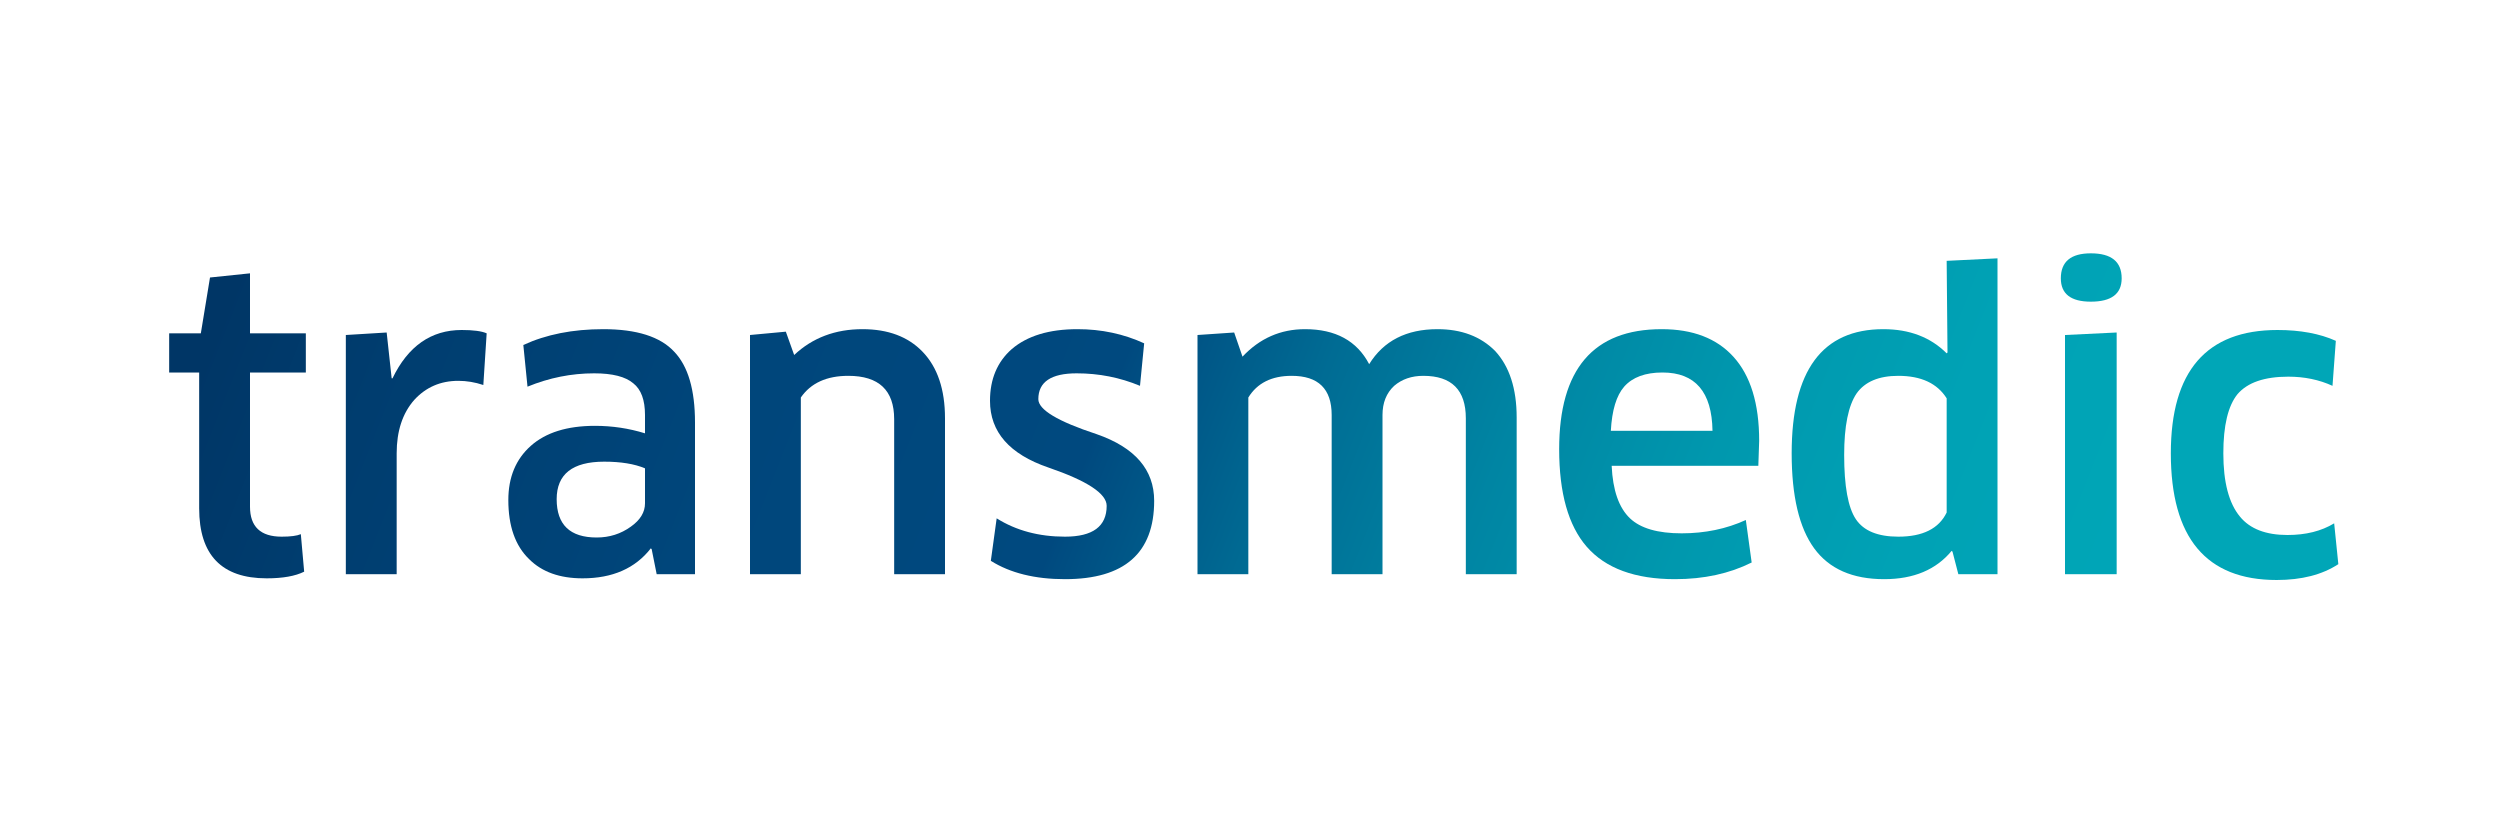
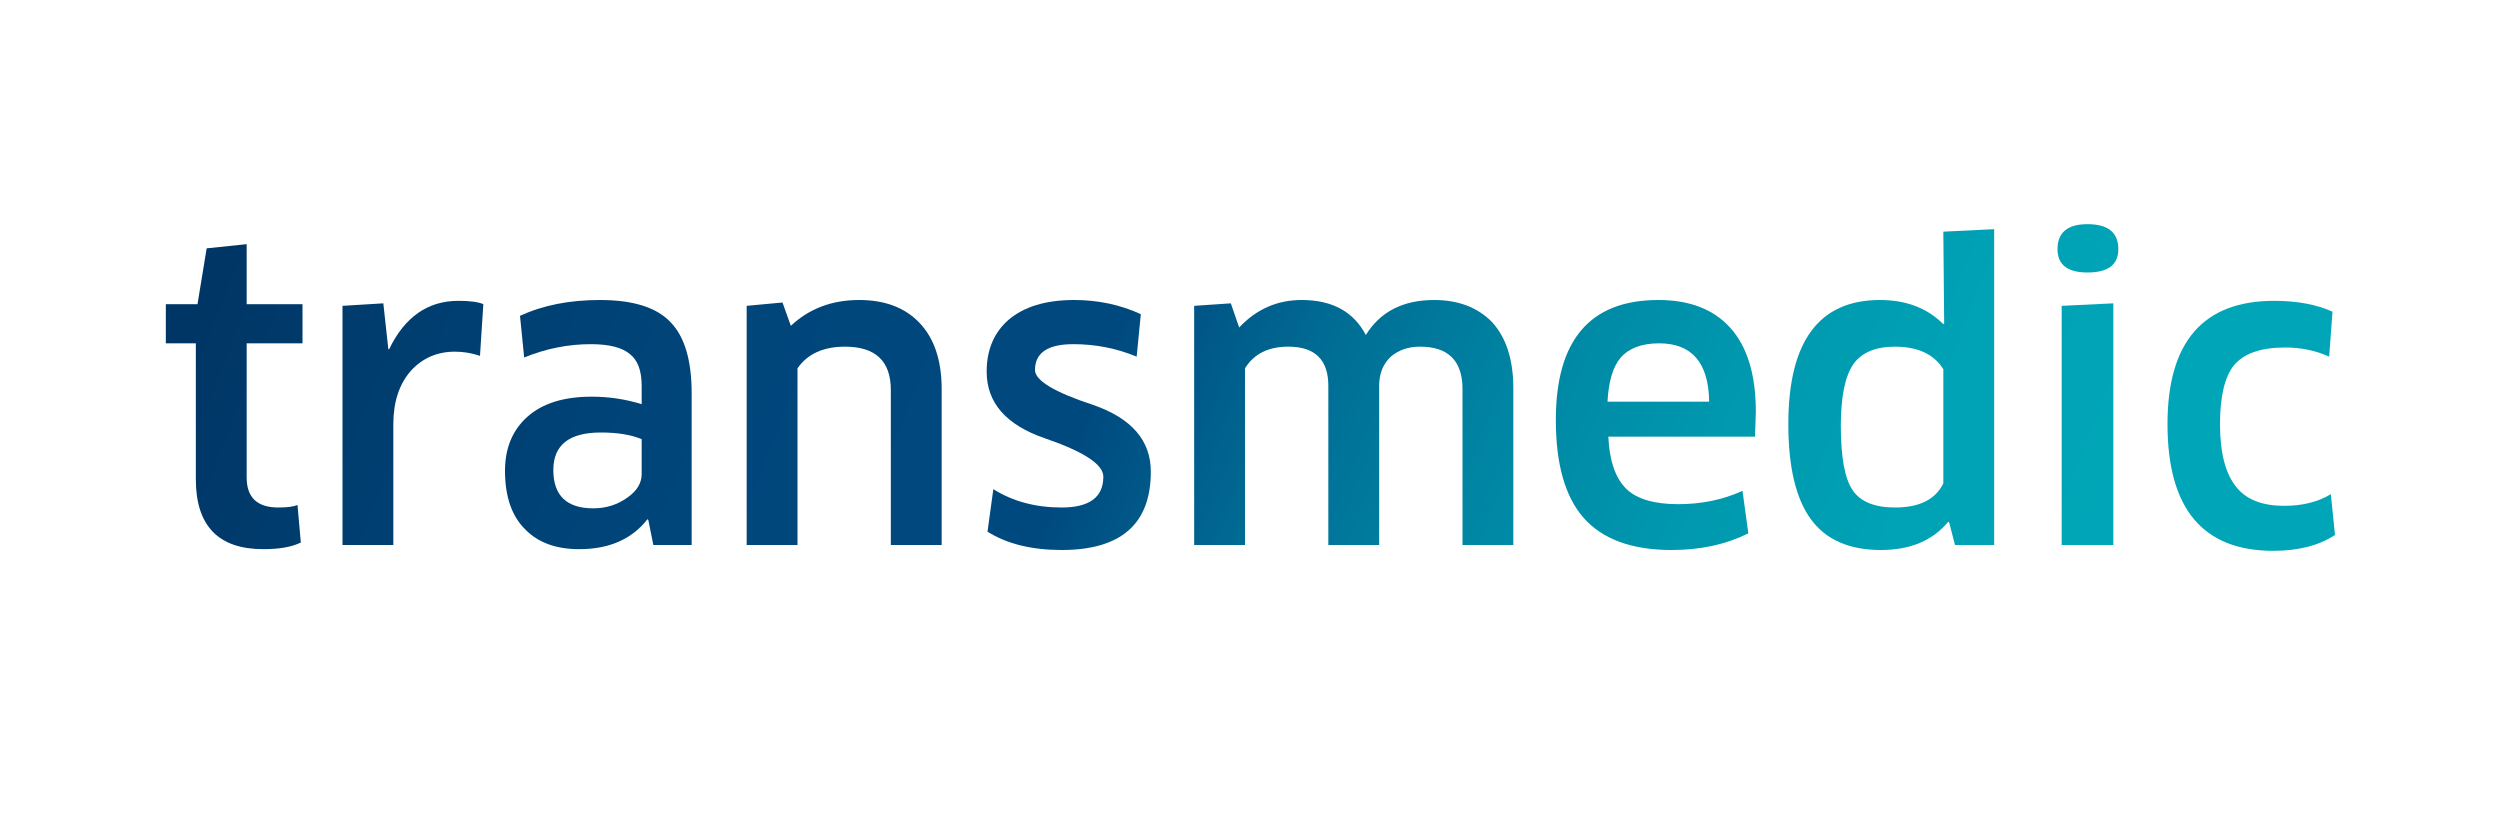
<svg xmlns="http://www.w3.org/2000/svg" id="Scene_1" image-rendering="auto" baseProfile="basic" version="1.1" x="0px" y="0px" width="150" height="50" viewBox="0 0 150 50">
  <g id="Scene 1_0.0">
-     <path fill="url(#linearGradient)" d="M127,19.95L123.9,20.1 123.9,34.45 127,34.45 127,19.95" />
-     <path fill="url(#linearGradient)" d="M123.65,16.7Q123.65,18.1 125.45,18.1 127.3,18.1 127.3,16.7 127.3,15.2 125.45,15.2 123.65,15.2 123.65,16.7" />
-     <path fill="url(#linearGradient)" d="M139.95,23.15L140.15,20.45Q138.7,19.8 136.65,19.8 130.25,19.8 130.25,27.2 130.25,34.8 136.6,34.8 138.85,34.8 140.3,33.85L140.05,31.4Q138.9,32.1 137.25,32.1 135.3,32.1 134.4,31 133.4,29.8 133.4,27.2 133.4,24.7 134.25,23.65 135.15,22.6 137.3,22.6 138.75,22.6 139.95,23.15" />
-     <path fill="url(#linearGradient)" d="M116.8,21.2Q115.35,19.75 113,19.75 107.5,19.75 107.5,27.2 107.5,31.05 108.85,32.9 110.2,34.75 113.05,34.75 115.7,34.75 117.1,33.05L117.15,33.1 117.5,34.45 119.85,34.45 119.85,15.5 116.8,15.65 116.85,21.15 116.8,21.2 M113.9,22.55Q115.95,22.55 116.8,23.9L116.8,30.75Q116.1,32.2 113.9,32.2 112.05,32.2 111.35,31.15 110.65,30.1 110.65,27.3 110.65,24.7 111.4,23.6 112.15,22.55 113.9,22.55" />
-     <path fill="url(#linearGradient)" d="M89.7,21.05Q88.4,19.75 86.25,19.75 83.45,19.75 82.15,21.85 81.05,19.75 78.3,19.75 76.1,19.75 74.55,21.4L74.05,19.95 71.85,20.1 71.85,34.45 74.9,34.45 74.9,23.85Q75.7,22.55 77.5,22.55 79.9,22.55 79.9,24.9L79.9,34.45 82.95,34.45 82.95,24.9Q82.95,23.8 83.65,23.15 84.35,22.55 85.4,22.55 87.95,22.55 87.95,25.1L87.95,34.45 91,34.45 91,25.05Q91,22.45 89.7,21.05" />
-     <path fill="url(#linearGradient)" d="M95.2,32.8Q96.9,34.75 100.5,34.75 103.1,34.75 105.1,33.75L104.75,31.2Q103,32 100.9,32 98.75,32 97.8,31.1 96.8,30.15 96.7,27.95L105.5,27.95 105.55,26.45Q105.55,23.1 104,21.4 102.5,19.75 99.7,19.75 93.55,19.75 93.55,26.95 93.55,30.9 95.2,32.8 M99.75,22.35Q102.7,22.35 102.75,25.85L96.65,25.85Q96.75,24 97.45,23.2 98.2,22.35 99.75,22.35" />
-     <path fill="url(#linearGradient)" d="M68.4,23.15L68.65,20.6Q66.8,19.75 64.65,19.75 62.1,19.75 60.7,20.95 59.4,22.1 59.4,24.05 59.4,26.85 62.9,28.05 66.4,29.25 66.4,30.35 66.4,32.2 63.9,32.2 61.55,32.2 59.8,31.1L59.45,33.65Q61.2,34.75 63.9,34.75 69.25,34.75 69.25,30.05 69.25,27.25 65.8,26.05 62.3,24.9 62.3,23.95 62.3,22.4 64.6,22.4 66.6,22.4 68.4,23.15" />
-     <path fill="url(#linearGradient)" d="M51.75,19.75Q49.3,19.75 47.65,21.3L47.15,19.9 45,20.1 45,34.45 48.05,34.45 48.05,23.85Q48.95,22.55 50.9,22.55 53.65,22.55 53.65,25.15L53.65,34.45 56.7,34.45 56.7,25.1Q56.7,22.5 55.35,21.1 54.05,19.75 51.75,19.75" />
-     <path fill="url(#linearGradient)" d="M41.7,34.45L41.7,25.35Q41.7,22.4 40.45,21.1 39.2,19.75 36.2,19.75 33.45,19.75 31.4,20.7L31.65,23.2Q33.6,22.4 35.65,22.4 37.3,22.4 38,23 38.7,23.55 38.7,24.9L38.7,26Q37.25,25.55 35.7,25.55 33.2,25.55 31.85,26.75 30.5,27.95 30.5,30 30.5,32.35 31.75,33.55 32.9,34.7 34.95,34.7 37.65,34.7 39.05,32.9L39.1,32.95 39.4,34.45 41.7,34.45 M38.7,28.1L38.7,30.2Q38.7,31 37.85,31.6 36.95,32.25 35.8,32.25 33.4,32.25 33.4,29.95 33.4,27.7 36.25,27.7 37.75,27.7 38.7,28.1" />
-     <path fill="url(#linearGradient)" d="M23.55,22.7L23.5,22.7 23.2,19.95 20.75,20.1 20.75,34.45 23.8,34.45 23.8,27.2Q23.8,25.2 24.85,24 25.9,22.85 27.5,22.85 28.25,22.85 29,23.1L29.2,20Q28.75,19.8 27.7,19.8 24.95,19.8 23.55,22.7" />
-     <path fill="url(#linearGradient)" d="M15,16.4L12.6,16.65 12.05,20 10.15,20 10.15,22.35 11.95,22.35 11.95,30.5Q11.95,34.7 16,34.7 17.45,34.7 18.25,34.3L18.05,32.05Q17.7,32.2 16.9,32.2 15,32.2 15,30.4L15,22.35 18.35,22.35 18.35,20 15,20 15,16.4" />
+     <path fill="url(#linearGradient)" d="M126.8,18.2L123.7,18.35 123.7,32.7 126.8,32.7 126.8,18.2" />
+     <path fill="url(#linearGradient)" d="M125.25,13.45Q123.45,13.45 123.45,14.95 123.45,16.35 125.25,16.35 127.1,16.35 127.1,14.95 127.1,13.45 125.25,13.45" />
+     <path fill="url(#linearGradient)" d="M139.75,21.4L139.95,18.7Q138.5,18.05 136.45,18.05 130.05,18.05 130.05,25.45 130.05,33.05 136.4,33.05 138.65,33.05 140.1,32.1L139.85,29.65Q138.7,30.35 137.05,30.35 135.1,30.35 134.2,29.25 133.2,28.05 133.2,25.45 133.2,22.95 134.05,21.9 134.95,20.85 137.1,20.85 138.55,20.85 139.75,21.4" />
+     <path fill="url(#linearGradient)" d="M116.6,19.45Q115.15,18 112.8,18 107.3,18 107.3,25.45 107.3,29.3 108.65,31.15 110,33 112.85,33 115.5,33 116.9,31.3L116.95,31.35 117.3,32.7 119.65,32.7 119.65,13.75 116.6,13.9 116.65,19.4 116.6,19.45 M116.6,22.15L116.6,29Q115.9,30.45 113.7,30.45 111.85,30.45 111.15,29.4 110.45,28.35 110.45,25.55 110.45,22.95 111.2,21.85 111.95,20.8 113.7,20.8 115.75,20.8 116.6,22.15" />
+     <path fill="url(#linearGradient)" d="M105.35,24.7Q105.35,21.35 103.8,19.65 102.3,18 99.5,18 93.35,18 93.35,25.2 93.35,29.15 95,31.05 96.7,33 100.3,33 102.9,33 104.9,32L104.55,29.45Q102.8,30.25 100.7,30.25 98.55,30.25 97.6,29.35 96.6,28.4 96.5,26.2L105.3,26.2 105.35,24.7 M97.25,21.45Q98,20.6 99.55,20.6 102.5,20.6 102.55,24.1L96.45,24.1Q96.55,22.25 97.25,21.45" />
+     <path fill="url(#linearGradient)" d="M90.8,23.3Q90.8,20.7 89.5,19.3 88.2,18 86.05,18 83.25,18 81.95,20.1 80.85,18 78.1,18 75.9,18 74.35,19.65L73.85,18.2 71.65,18.35 71.65,32.7 74.7,32.7 74.7,22.1Q75.5,20.8 77.3,20.8 79.7,20.8 79.7,23.15L79.7,32.7 82.75,32.7 82.75,23.15Q82.75,22.05 83.45,21.4 84.15,20.8 85.2,20.8 87.75,20.8 87.75,23.35L87.75,32.7 90.8,32.7 90.8,23.3" />
+     <path fill="url(#linearGradient)" d="M65.6,24.3Q62.1,23.15 62.1,22.2 62.1,20.65 64.4,20.65 66.4,20.65 68.2,21.4L68.45,18.85Q66.6,18 64.45,18 61.9,18 60.5,19.2 59.2,20.35 59.2,22.3 59.2,25.1 62.7,26.3 66.2,27.5 66.2,28.6 66.2,30.45 63.7,30.45 61.35,30.45 59.6,29.35L59.25,31.9Q61,33 63.7,33 69.05,33 69.05,28.3 69.05,25.5 65.6,24.3" />
+     <path fill="url(#linearGradient)" d="M56.5,23.35Q56.5,20.75 55.15,19.35 53.85,18 51.55,18 49.1,18 47.45,19.55L46.95,18.15 44.8,18.35 44.8,32.7 47.85,32.7 47.85,22.1Q48.75,20.8 50.7,20.8 53.45,20.8 53.45,23.4L53.45,32.7 56.5,32.7 56.5,23.35" />
+     <path fill="url(#linearGradient)" d="M41.5,32.7L41.5,23.6Q41.5,20.65 40.25,19.35 39,18 36,18 33.25,18 31.2,18.95L31.45,21.45Q33.4,20.65 35.45,20.65 37.1,20.65 37.8,21.25 38.5,21.8 38.5,23.15L38.5,24.25Q37.05,23.8 35.5,23.8 33,23.8 31.65,25 30.3,26.2 30.3,28.25 30.3,30.6 31.55,31.8 32.7,32.95 34.75,32.95 37.45,32.95 38.85,31.15L38.9,31.2 39.2,32.7 41.5,32.7 M37.65,29.85Q36.75,30.5 35.6,30.5 33.2,30.5 33.2,28.2 33.2,25.95 36.05,25.95 37.55,25.95 38.5,26.35L38.5,28.45Q38.5,29.25 37.65,29.85" />
+     <path fill="url(#linearGradient)" d="M28.8,21.35L29,18.25Q28.55,18.05 27.5,18.05 24.75,18.05 23.35,20.95L23.3,20.95 23,18.2 20.55,18.35 20.55,32.7 23.6,32.7 23.6,25.45Q23.6,23.45 24.65,22.25 25.7,21.1 27.3,21.1 28.05,21.1 28.8,21.35" />
+     <path fill="url(#linearGradient)" d="M9.95,18.25L9.95,20.6 11.75,20.6 11.75,28.75Q11.75,32.95 15.8,32.95 17.25,32.95 18.05,32.55L17.85,30.3Q17.5,30.45 16.7,30.45 14.8,30.45 14.8,28.65L14.8,20.6 18.15,20.6 18.15,18.25 14.8,18.25 14.8,14.65 12.4,14.9 11.85,18.25 9.95,18.25" />
  </g>
  <defs>
-     <linearGradient gradientUnits="userSpaceOnUse" color-interpolation="sRGB" x1="18.862" y1="4.4" x2="124.138" y2="46" id="linearGradient">
+     <linearGradient gradientUnits="userSpaceOnUse" color-interpolation="sRGB" x1="18.662" y1="2.65" x2="123.938" y2="44.25" id="linearGradient">
      <stop stop-color="#003666" stop-opacity="1" offset="0" />
      <stop stop-color="#003D6F" stop-opacity="1" offset="0.09" />
      <stop stop-color="#00467B" stop-opacity="1" offset="0.275" />
      <stop stop-color="#00497F" stop-opacity="1" offset="0.455" />
      <stop stop-color="#004B80" stop-opacity="1" offset="0.459" />
      <stop stop-color="#006C94" stop-opacity="1" offset="0.557" />
      <stop stop-color="#0085A3" stop-opacity="1" offset="0.659" />
      <stop stop-color="#0098AE" stop-opacity="1" offset="0.765" />
      <stop stop-color="#00A2B5" stop-opacity="1" offset="0.875" />
      <stop stop-color="#00A6B7" stop-opacity="1" offset="1" />
    </linearGradient>
  </defs>
</svg>
